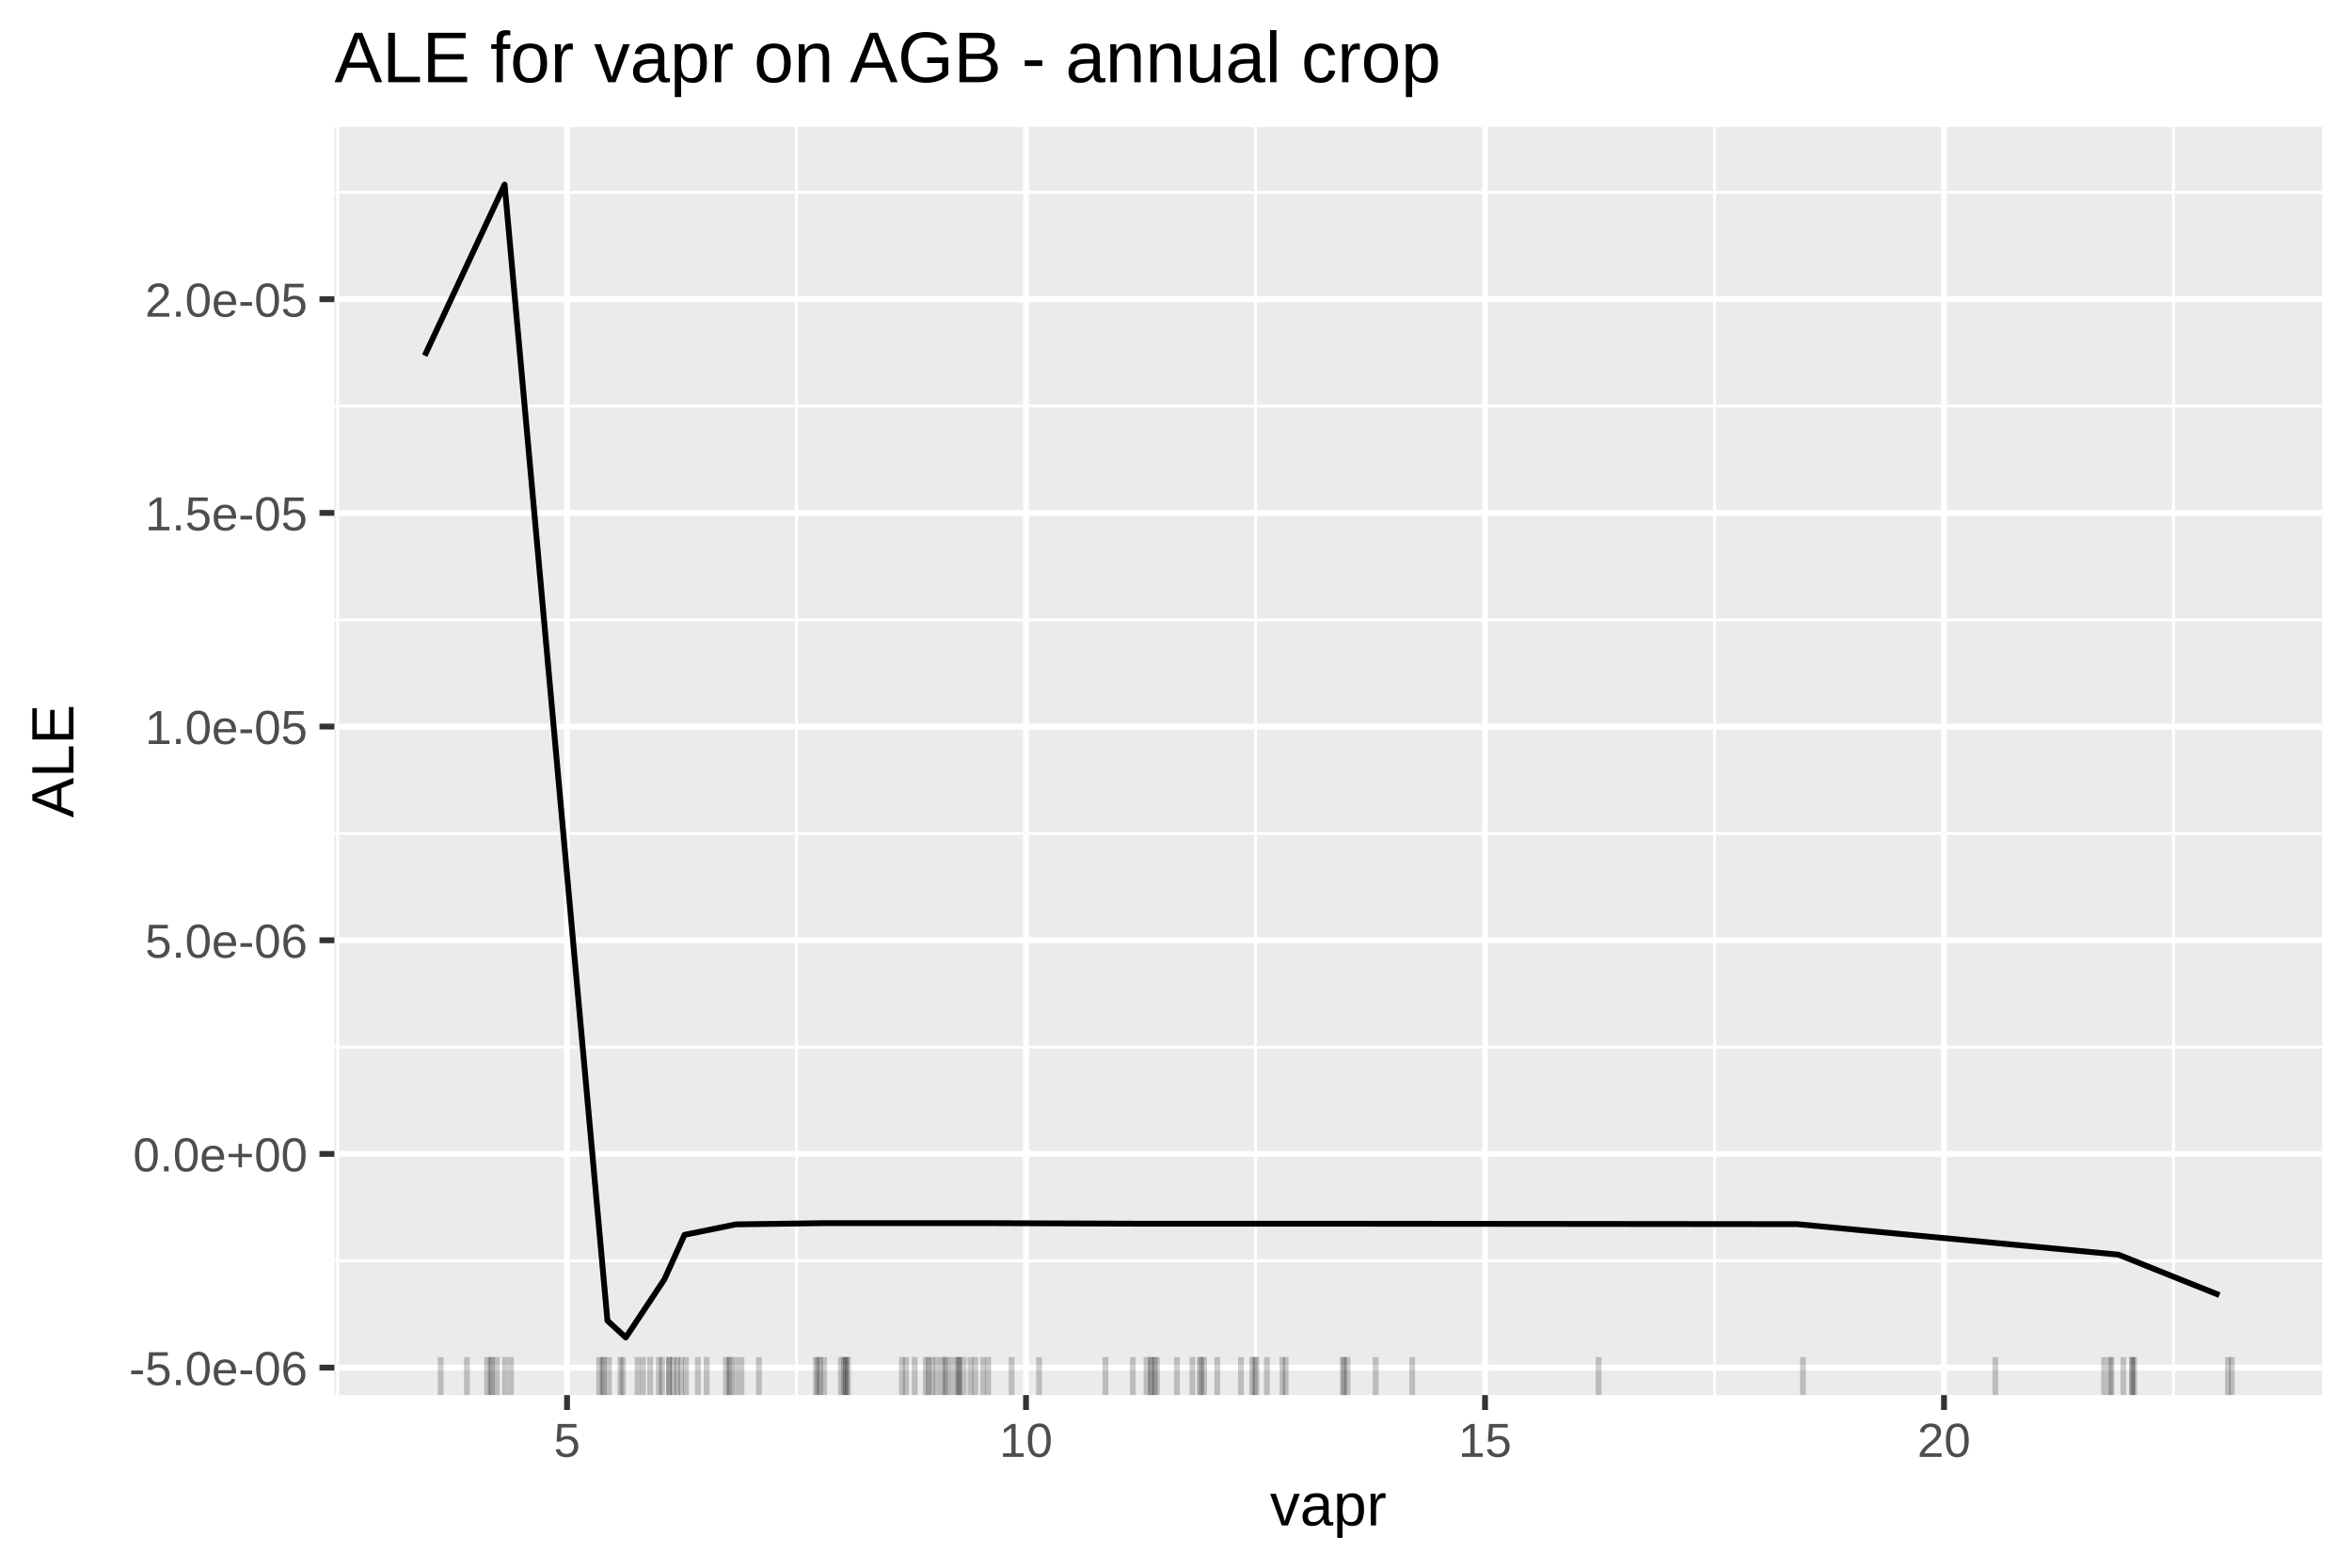
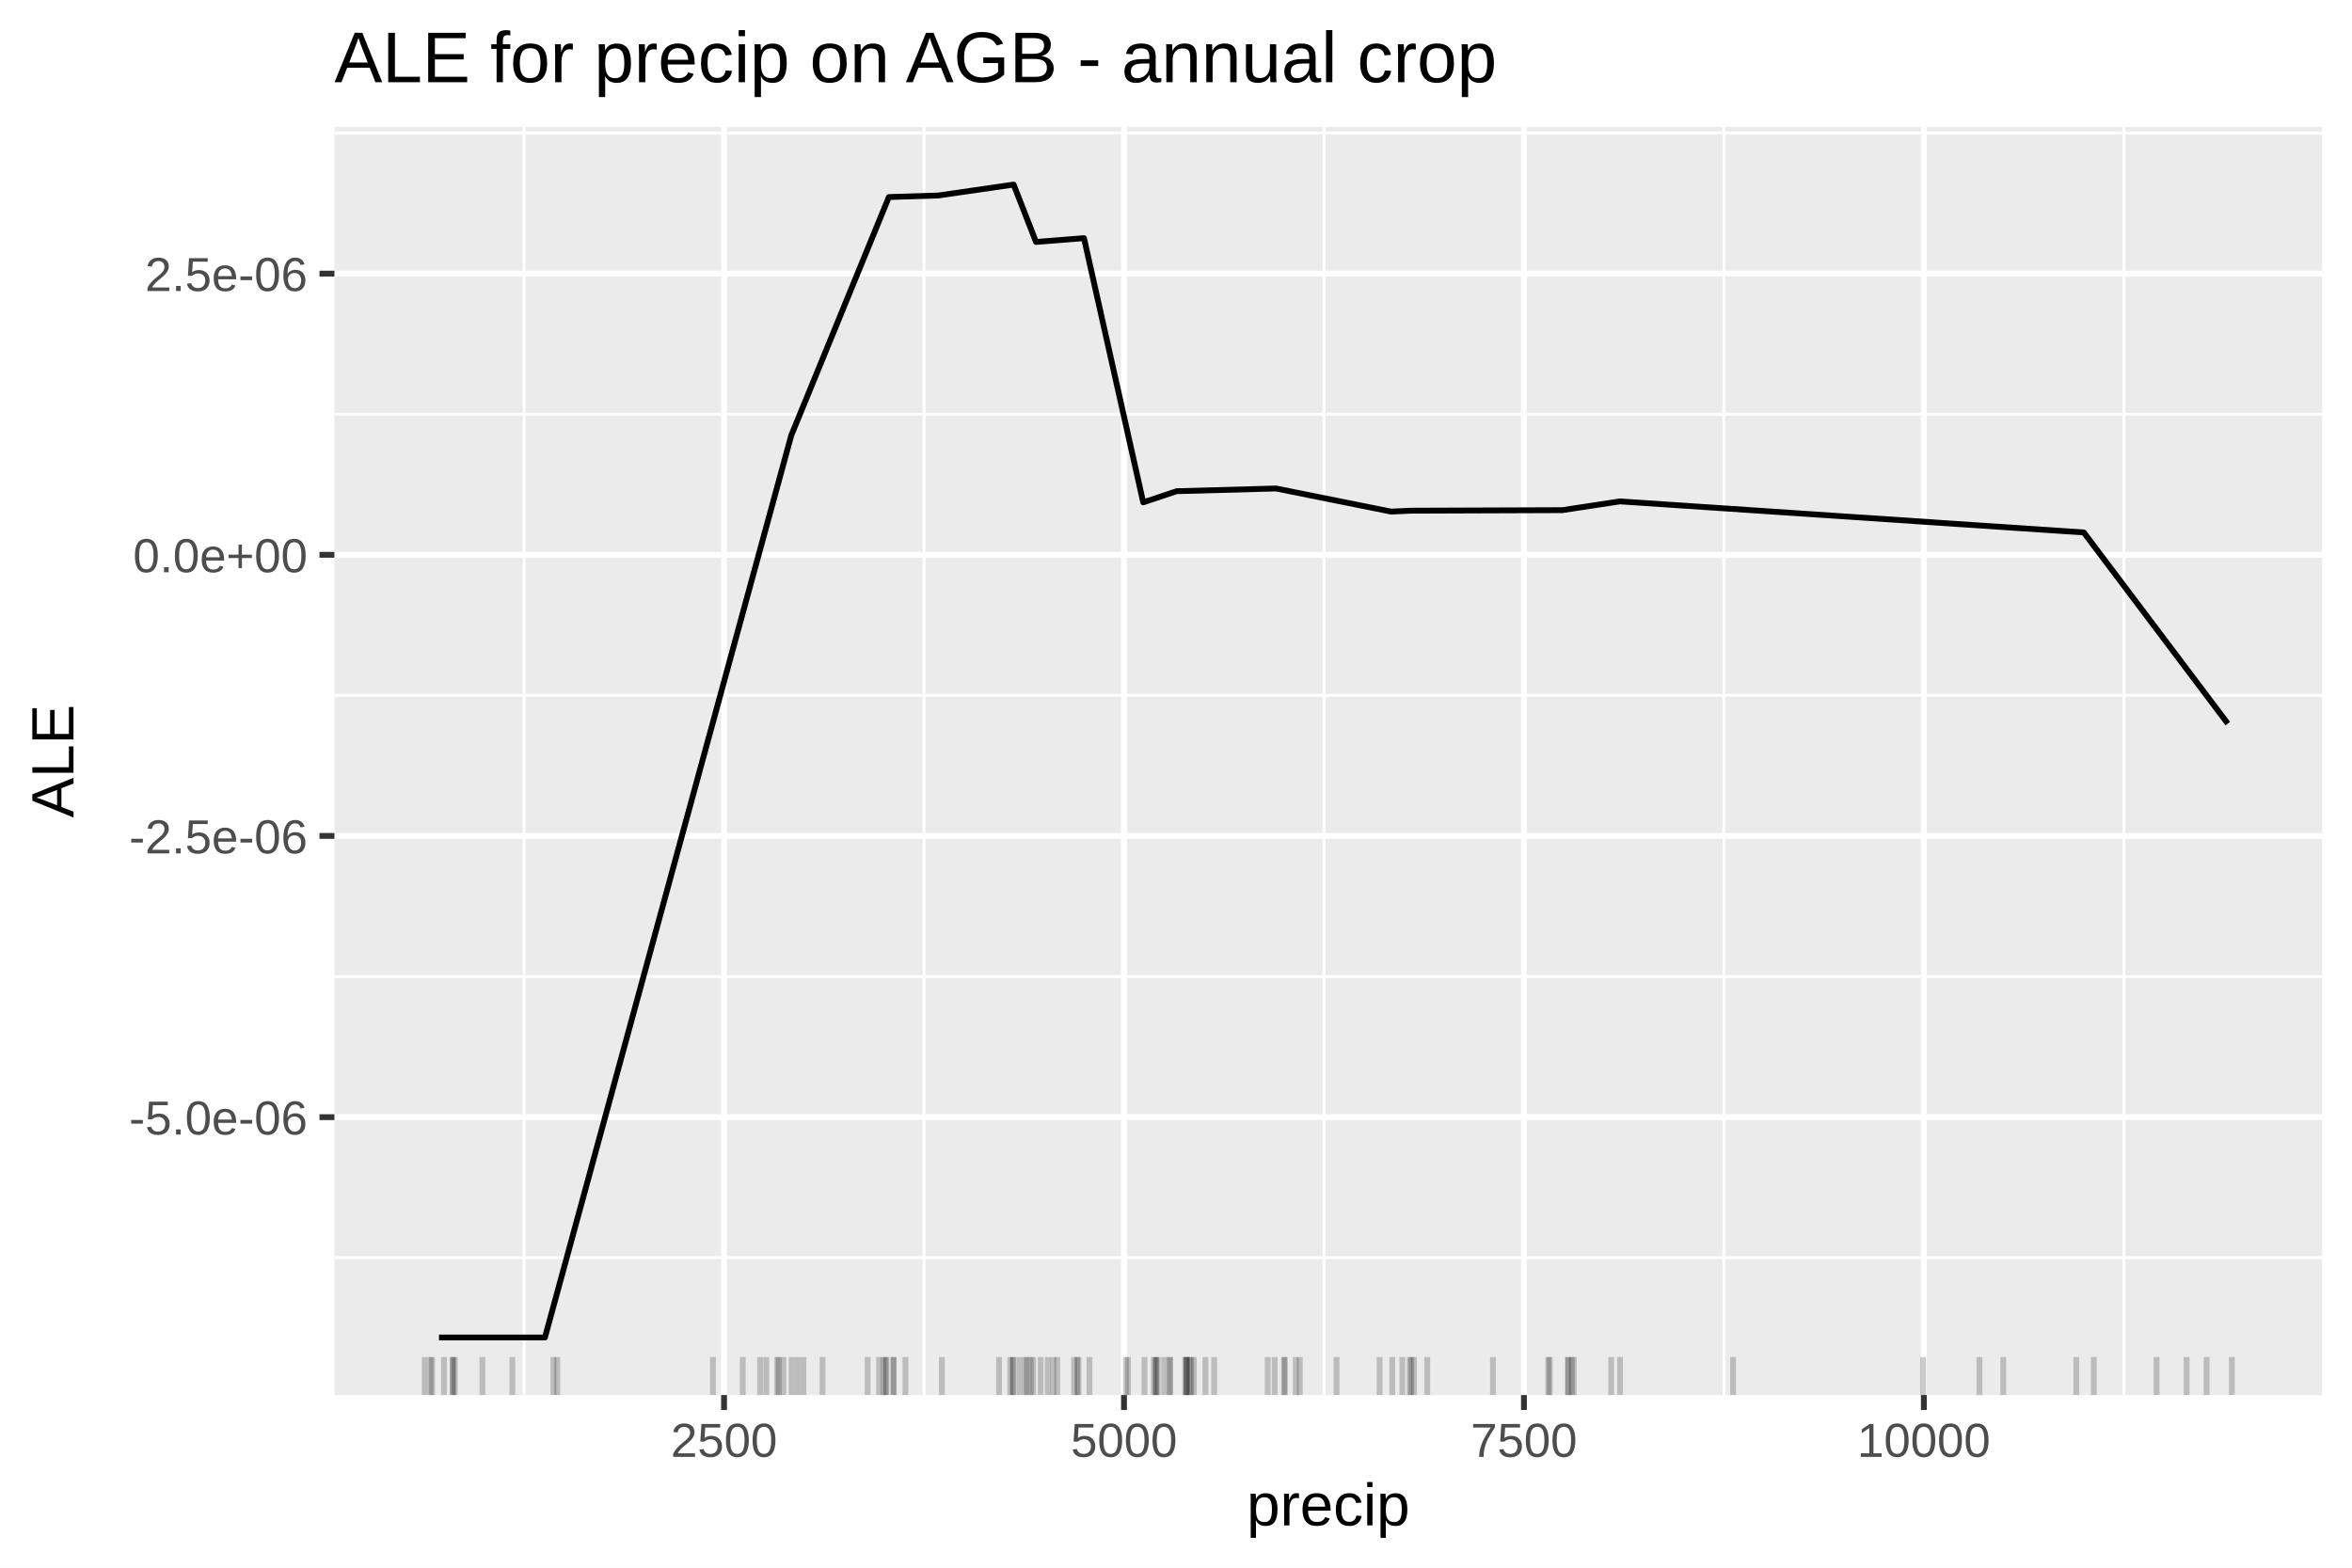
<svg xmlns="http://www.w3.org/2000/svg" class="svglite" width="432.00pt" height="288.00pt" viewBox="0 0 432.00 288.00">
  <defs>
    <style type="text/css">
    .svglite line, .svglite polyline, .svglite polygon, .svglite path, .svglite rect, .svglite circle {
      fill: none;
      stroke: #000000;
      stroke-linecap: round;
      stroke-linejoin: round;
      stroke-miterlimit: 10.00;
    }
    .svglite text {
      white-space: pre;
    }
  </style>
  </defs>
  <rect width="100%" height="100%" style="stroke: none; fill: #FFFFFF;" />
  <defs>
    <clipPath id="cpMC4wMHw0MzIuMDB8MC4wMHwyODguMDA=">
      <rect x="0.00" y="0.00" width="432.00" height="288.00" />
    </clipPath>
  </defs>
  <g clip-path="url(#cpMC4wMHw0MzIuMDB8MC4wMHwyODguMDA=)">
    <rect x="0" y="0.00" width="432.00" height="288.00" style="stroke-width: 1.07; stroke: #FFFFFF; fill: #FFFFFF;" />
  </g>
  <defs>
    <clipPath id="cpNjEuNDJ8NDI2LjUyfDIzLjMyfDI1Ni4yOQ==">
      <rect x="61.42" y="23.32" width="365.10" height="232.97" />
    </clipPath>
  </defs>
  <g clip-path="url(#cpNjEuNDJ8NDI2LjUyfDIzLjMyfDI1Ni4yOQ==)">
    <rect x="61.42" y="23.32" width="365.10" height="232.97" style="stroke-width: 1.07; stroke: none; fill: #EBEBEB;" />
-     <polyline points="61.42,231.62 426.52,231.62 " style="stroke-width: 0.53; stroke: #FFFFFF; stroke-linecap: butt;" />
-     <polyline points="61.42,192.37 426.52,192.37 " style="stroke-width: 0.53; stroke: #FFFFFF; stroke-linecap: butt;" />
-     <polyline points="61.42,153.11 426.52,153.11 " style="stroke-width: 0.53; stroke: #FFFFFF; stroke-linecap: butt;" />
-     <polyline points="61.42,113.86 426.52,113.86 " style="stroke-width: 0.53; stroke: #FFFFFF; stroke-linecap: butt;" />
-     <polyline points="61.42,74.60 426.52,74.60 " style="stroke-width: 0.53; stroke: #FFFFFF; stroke-linecap: butt;" />
-     <polyline points="61.42,35.34 426.52,35.34 " style="stroke-width: 0.53; stroke: #FFFFFF; stroke-linecap: butt;" />
-     <polyline points="62.00,256.29 62.00,23.32 " style="stroke-width: 0.53; stroke: #FFFFFF; stroke-linecap: butt;" />
-     <polyline points="146.30,256.29 146.30,23.32 " style="stroke-width: 0.53; stroke: #FFFFFF; stroke-linecap: butt;" />
-     <polyline points="230.60,256.29 230.60,23.32 " style="stroke-width: 0.53; stroke: #FFFFFF; stroke-linecap: butt;" />
-     <polyline points="314.91,256.29 314.91,23.32 " style="stroke-width: 0.53; stroke: #FFFFFF; stroke-linecap: butt;" />
-     <polyline points="399.21,256.29 399.21,23.32 " style="stroke-width: 0.53; stroke: #FFFFFF; stroke-linecap: butt;" />
-     <polyline points="61.42,251.25 426.52,251.25 " style="stroke-width: 1.07; stroke: #FFFFFF; stroke-linecap: butt;" />
-     <polyline points="61.42,211.99 426.52,211.99 " style="stroke-width: 1.07; stroke: #FFFFFF; stroke-linecap: butt;" />
-     <polyline points="61.42,172.74 426.52,172.74 " style="stroke-width: 1.07; stroke: #FFFFFF; stroke-linecap: butt;" />
-     <polyline points="61.42,133.48 426.52,133.48 " style="stroke-width: 1.07; stroke: #FFFFFF; stroke-linecap: butt;" />
-     <polyline points="61.42,94.23 426.52,94.23 " style="stroke-width: 1.07; stroke: #FFFFFF; stroke-linecap: butt;" />
-     <polyline points="61.42,54.97 426.52,54.97 " style="stroke-width: 1.07; stroke: #FFFFFF; stroke-linecap: butt;" />
-     <polyline points="104.15,256.29 104.15,23.32 " style="stroke-width: 1.07; stroke: #FFFFFF; stroke-linecap: butt;" />
-     <polyline points="188.45,256.29 188.45,23.32 " style="stroke-width: 1.07; stroke: #FFFFFF; stroke-linecap: butt;" />
-     <polyline points="272.76,256.29 272.76,23.32 " style="stroke-width: 1.07; stroke: #FFFFFF; stroke-linecap: butt;" />
-     <polyline points="357.06,256.29 357.06,23.32 " style="stroke-width: 1.07; stroke: #FFFFFF; stroke-linecap: butt;" />
-     <polyline points="78.01,65.34 92.68,33.91 111.57,242.61 114.94,245.71 122.02,235.05 125.73,226.85 135.17,224.93 151.70,224.70 153.04,224.70 167.21,224.70 171.76,224.70 174.63,224.70 180.36,224.70 210.37,224.81 213.74,224.81 220.49,224.81 230.60,224.81 249.15,224.81 330.08,224.89 389.09,230.49 407.64,237.92 " style="stroke-width: 1.07; stroke-linecap: butt;" />
-     <line x1="366.49" y1="256.29" x2="366.49" y2="249.31" style="stroke-width: 1.07; stroke: #000000; stroke-opacity: 0.20; stroke-linecap: butt;" />
-     <line x1="391.65" y1="256.29" x2="391.65" y2="249.31" style="stroke-width: 1.07; stroke: #000000; stroke-opacity: 0.20; stroke-linecap: butt;" />
-     <line x1="386.47" y1="256.29" x2="386.47" y2="249.31" style="stroke-width: 1.07; stroke: #000000; stroke-opacity: 0.20; stroke-linecap: butt;" />
-     <line x1="391.63" y1="256.29" x2="391.63" y2="249.31" style="stroke-width: 1.07; stroke: #000000; stroke-opacity: 0.20; stroke-linecap: butt;" />
-     <line x1="387.82" y1="256.29" x2="387.82" y2="249.31" style="stroke-width: 1.07; stroke: #000000; stroke-opacity: 0.20; stroke-linecap: butt;" />
-     <line x1="392.00" y1="256.29" x2="392.00" y2="249.31" style="stroke-width: 1.07; stroke: #000000; stroke-opacity: 0.20; stroke-linecap: butt;" />
-     <line x1="387.54" y1="256.29" x2="387.54" y2="249.31" style="stroke-width: 1.07; stroke: #000000; stroke-opacity: 0.20; stroke-linecap: butt;" />
-     <line x1="390.01" y1="256.29" x2="390.01" y2="249.31" style="stroke-width: 1.07; stroke: #000000; stroke-opacity: 0.20; stroke-linecap: butt;" />
+     <polyline points="61.42,231.05 426.52,231.05 " style="stroke-width: 0.53; stroke: #FFFFFF; stroke-linecap: butt;" />
+     <polyline points="61.42,179.40 426.52,179.40 " style="stroke-width: 0.53; stroke: #FFFFFF; stroke-linecap: butt;" />
+     <polyline points="61.42,127.75 426.52,127.75 " style="stroke-width: 0.53; stroke: #FFFFFF; stroke-linecap: butt;" />
+     <polyline points="61.42,76.09 426.52,76.09 " style="stroke-width: 0.53; stroke: #FFFFFF; stroke-linecap: butt;" />
+     <polyline points="61.42,24.44 426.52,24.44 " style="stroke-width: 0.53; stroke: #FFFFFF; stroke-linecap: butt;" />
+     <polyline points="96.27,256.29 96.27,23.32 " style="stroke-width: 0.53; stroke: #FFFFFF; stroke-linecap: butt;" />
+     <polyline points="169.72,256.29 169.72,23.32 " style="stroke-width: 0.53; stroke: #FFFFFF; stroke-linecap: butt;" />
+     <polyline points="243.18,256.29 243.18,23.32 " style="stroke-width: 0.53; stroke: #FFFFFF; stroke-linecap: butt;" />
+     <polyline points="316.63,256.29 316.63,23.32 " style="stroke-width: 0.53; stroke: #FFFFFF; stroke-linecap: butt;" />
+     <polyline points="390.09,256.29 390.09,23.32 " style="stroke-width: 0.53; stroke: #FFFFFF; stroke-linecap: butt;" />
+     <polyline points="61.42,205.23 426.52,205.23 " style="stroke-width: 1.07; stroke: #FFFFFF; stroke-linecap: butt;" />
+     <polyline points="61.42,153.57 426.52,153.57 " style="stroke-width: 1.07; stroke: #FFFFFF; stroke-linecap: butt;" />
+     <polyline points="61.42,101.92 426.52,101.92 " style="stroke-width: 1.07; stroke: #FFFFFF; stroke-linecap: butt;" />
+     <polyline points="61.42,50.27 426.52,50.27 " style="stroke-width: 1.07; stroke: #FFFFFF; stroke-linecap: butt;" />
+     <polyline points="132.99,256.29 132.99,23.32 " style="stroke-width: 1.07; stroke: #FFFFFF; stroke-linecap: butt;" />
+     <polyline points="206.45,256.29 206.45,23.32 " style="stroke-width: 1.07; stroke: #FFFFFF; stroke-linecap: butt;" />
+     <polyline points="279.91,256.29 279.91,23.32 " style="stroke-width: 1.07; stroke: #FFFFFF; stroke-linecap: butt;" />
+     <polyline points="353.36,256.29 353.36,23.32 " style="stroke-width: 1.07; stroke: #FFFFFF; stroke-linecap: butt;" />
+     <polyline points="80.63,245.71 100.09,245.71 145.33,80.00 163.26,36.20 172.37,35.91 186.18,33.91 190.29,44.45 199.10,43.75 209.98,92.29 216.15,90.23 216.44,90.23 234.36,89.74 255.52,93.99 259.04,93.82 286.96,93.72 297.54,92.11 382.74,97.82 409.19,132.94 " style="stroke-width: 1.07; stroke-linecap: butt;" />
+     <line x1="88.61" y1="256.29" x2="88.61" y2="249.31" style="stroke-width: 1.07; stroke: #000000; stroke-opacity: 0.20; stroke-linecap: butt;" />
+     <line x1="83.18" y1="256.29" x2="83.18" y2="249.31" style="stroke-width: 1.07; stroke: #000000; stroke-opacity: 0.20; stroke-linecap: butt;" />
+     <line x1="78.01" y1="256.29" x2="78.01" y2="249.31" style="stroke-width: 1.07; stroke: #000000; stroke-opacity: 0.20; stroke-linecap: butt;" />
+     <line x1="83.16" y1="256.29" x2="83.16" y2="249.31" style="stroke-width: 1.07; stroke: #000000; stroke-opacity: 0.20; stroke-linecap: butt;" />
+     <line x1="79.37" y1="256.29" x2="79.37" y2="249.31" style="stroke-width: 1.07; stroke: #000000; stroke-opacity: 0.20; stroke-linecap: butt;" />
+     <line x1="83.53" y1="256.29" x2="83.53" y2="249.31" style="stroke-width: 1.07; stroke: #000000; stroke-opacity: 0.20; stroke-linecap: butt;" />
+     <line x1="79.08" y1="256.29" x2="79.08" y2="249.31" style="stroke-width: 1.07; stroke: #000000; stroke-opacity: 0.20; stroke-linecap: butt;" />
+     <line x1="81.55" y1="256.29" x2="81.55" y2="249.31" style="stroke-width: 1.07; stroke: #000000; stroke-opacity: 0.20; stroke-linecap: butt;" />
+     <line x1="102.36" y1="256.29" x2="102.36" y2="249.31" style="stroke-width: 1.07; stroke: #000000; stroke-opacity: 0.20; stroke-linecap: butt;" />
+     <line x1="101.65" y1="256.29" x2="101.65" y2="249.31" style="stroke-width: 1.07; stroke: #000000; stroke-opacity: 0.20; stroke-linecap: butt;" />
+     <line x1="94.10" y1="256.29" x2="94.10" y2="249.31" style="stroke-width: 1.07; stroke: #000000; stroke-opacity: 0.20; stroke-linecap: butt;" />
+     <line x1="151.08" y1="256.29" x2="151.08" y2="249.31" style="stroke-width: 1.07; stroke: #000000; stroke-opacity: 0.20; stroke-linecap: butt;" />
+     <line x1="145.41" y1="256.29" x2="145.41" y2="249.31" style="stroke-width: 1.07; stroke: #000000; stroke-opacity: 0.20; stroke-linecap: butt;" />
+     <line x1="143.89" y1="256.29" x2="143.89" y2="249.31" style="stroke-width: 1.07; stroke: #000000; stroke-opacity: 0.20; stroke-linecap: butt;" />
+     <line x1="143.03" y1="256.29" x2="143.03" y2="249.31" style="stroke-width: 1.07; stroke: #000000; stroke-opacity: 0.20; stroke-linecap: butt;" />
+     <line x1="142.77" y1="256.29" x2="142.77" y2="249.31" style="stroke-width: 1.07; stroke: #000000; stroke-opacity: 0.20; stroke-linecap: butt;" />
+     <line x1="146.49" y1="256.29" x2="146.49" y2="249.31" style="stroke-width: 1.07; stroke: #000000; stroke-opacity: 0.20; stroke-linecap: butt;" />
+     <line x1="159.36" y1="256.29" x2="159.36" y2="249.31" style="stroke-width: 1.07; stroke: #000000; stroke-opacity: 0.20; stroke-linecap: butt;" />
+     <line x1="161.46" y1="256.29" x2="161.46" y2="249.31" style="stroke-width: 1.07; stroke: #000000; stroke-opacity: 0.20; stroke-linecap: butt;" />
+     <line x1="162.82" y1="256.29" x2="162.82" y2="249.31" style="stroke-width: 1.07; stroke: #000000; stroke-opacity: 0.20; stroke-linecap: butt;" />
+     <line x1="164.10" y1="256.29" x2="164.10" y2="249.31" style="stroke-width: 1.07; stroke: #000000; stroke-opacity: 0.20; stroke-linecap: butt;" />
+     <line x1="162.27" y1="256.29" x2="162.27" y2="249.31" style="stroke-width: 1.07; stroke: #000000; stroke-opacity: 0.20; stroke-linecap: butt;" />
+     <line x1="139.62" y1="256.29" x2="139.62" y2="249.31" style="stroke-width: 1.07; stroke: #000000; stroke-opacity: 0.20; stroke-linecap: butt;" />
+     <line x1="164.13" y1="256.29" x2="164.13" y2="249.31" style="stroke-width: 1.07; stroke: #000000; stroke-opacity: 0.20; stroke-linecap: butt;" />
+     <line x1="166.30" y1="256.29" x2="166.30" y2="249.31" style="stroke-width: 1.07; stroke: #000000; stroke-opacity: 0.20; stroke-linecap: butt;" />
+     <line x1="140.74" y1="256.29" x2="140.74" y2="249.31" style="stroke-width: 1.07; stroke: #000000; stroke-opacity: 0.20; stroke-linecap: butt;" />
+     <line x1="130.95" y1="256.29" x2="130.95" y2="249.31" style="stroke-width: 1.07; stroke: #000000; stroke-opacity: 0.20; stroke-linecap: butt;" />
+     <line x1="147.57" y1="256.29" x2="147.57" y2="249.31" style="stroke-width: 1.07; stroke: #000000; stroke-opacity: 0.20; stroke-linecap: butt;" />
+     <line x1="186.09" y1="256.29" x2="186.09" y2="249.31" style="stroke-width: 1.07; stroke: #000000; stroke-opacity: 0.20; stroke-linecap: butt;" />
+     <line x1="191.14" y1="256.29" x2="191.14" y2="249.31" style="stroke-width: 1.07; stroke: #000000; stroke-opacity: 0.20; stroke-linecap: butt;" />
+     <line x1="136.42" y1="256.29" x2="136.42" y2="249.31" style="stroke-width: 1.07; stroke: #000000; stroke-opacity: 0.20; stroke-linecap: butt;" />
+     <line x1="188.25" y1="256.29" x2="188.25" y2="249.31" style="stroke-width: 1.07; stroke: #000000; stroke-opacity: 0.20; stroke-linecap: butt;" />
+     <line x1="186.03" y1="256.29" x2="186.03" y2="249.31" style="stroke-width: 1.07; stroke: #000000; stroke-opacity: 0.20; stroke-linecap: butt;" />
+     <line x1="162.66" y1="256.29" x2="162.66" y2="249.31" style="stroke-width: 1.07; stroke: #000000; stroke-opacity: 0.20; stroke-linecap: butt;" />
+     <line x1="187.21" y1="256.29" x2="187.21" y2="249.31" style="stroke-width: 1.07; stroke: #000000; stroke-opacity: 0.20; stroke-linecap: butt;" />
+     <line x1="189.31" y1="256.29" x2="189.31" y2="249.31" style="stroke-width: 1.07; stroke: #000000; stroke-opacity: 0.20; stroke-linecap: butt;" />
+     <line x1="189.75" y1="256.29" x2="189.75" y2="249.31" style="stroke-width: 1.07; stroke: #000000; stroke-opacity: 0.20; stroke-linecap: butt;" />
+     <line x1="183.51" y1="256.29" x2="183.51" y2="249.31" style="stroke-width: 1.07; stroke: #000000; stroke-opacity: 0.20; stroke-linecap: butt;" />
+     <line x1="185.56" y1="256.29" x2="185.56" y2="249.31" style="stroke-width: 1.07; stroke: #000000; stroke-opacity: 0.20; stroke-linecap: butt;" />
+     <line x1="192.44" y1="256.29" x2="192.44" y2="249.31" style="stroke-width: 1.07; stroke: #000000; stroke-opacity: 0.20; stroke-linecap: butt;" />
+     <line x1="193.45" y1="256.29" x2="193.45" y2="249.31" style="stroke-width: 1.07; stroke: #000000; stroke-opacity: 0.20; stroke-linecap: butt;" />
+     <line x1="173.00" y1="256.29" x2="173.00" y2="249.31" style="stroke-width: 1.07; stroke: #000000; stroke-opacity: 0.20; stroke-linecap: butt;" />
+     <line x1="234.13" y1="256.29" x2="234.13" y2="249.31" style="stroke-width: 1.07; stroke: #000000; stroke-opacity: 0.20; stroke-linecap: butt;" />
+     <line x1="253.40" y1="256.29" x2="253.40" y2="249.31" style="stroke-width: 1.07; stroke: #000000; stroke-opacity: 0.20; stroke-linecap: butt;" />
+     <line x1="255.73" y1="256.29" x2="255.73" y2="249.31" style="stroke-width: 1.07; stroke: #000000; stroke-opacity: 0.20; stroke-linecap: butt;" />
+     <line x1="221.41" y1="256.29" x2="221.41" y2="249.31" style="stroke-width: 1.07; stroke: #000000; stroke-opacity: 0.20; stroke-linecap: butt;" />
+     <line x1="198.10" y1="256.29" x2="198.10" y2="249.31" style="stroke-width: 1.07; stroke: #000000; stroke-opacity: 0.20; stroke-linecap: butt;" />
+     <line x1="197.86" y1="256.29" x2="197.86" y2="249.31" style="stroke-width: 1.07; stroke: #000000; stroke-opacity: 0.20; stroke-linecap: butt;" />
+     <line x1="200.11" y1="256.29" x2="200.11" y2="249.31" style="stroke-width: 1.07; stroke: #000000; stroke-opacity: 0.20; stroke-linecap: butt;" />
+     <line x1="194.18" y1="256.29" x2="194.18" y2="249.31" style="stroke-width: 1.07; stroke: #000000; stroke-opacity: 0.20; stroke-linecap: butt;" />
+     <line x1="197.28" y1="256.29" x2="197.28" y2="249.31" style="stroke-width: 1.07; stroke: #000000; stroke-opacity: 0.20; stroke-linecap: butt;" />
+     <line x1="188.62" y1="256.29" x2="188.62" y2="249.31" style="stroke-width: 1.07; stroke: #000000; stroke-opacity: 0.20; stroke-linecap: butt;" />
+     <line x1="218.79" y1="256.29" x2="218.79" y2="249.31" style="stroke-width: 1.07; stroke: #000000; stroke-opacity: 0.20; stroke-linecap: butt;" />
+     <line x1="217.69" y1="256.29" x2="217.69" y2="249.31" style="stroke-width: 1.07; stroke: #000000; stroke-opacity: 0.20; stroke-linecap: butt;" />
+     <line x1="235.84" y1="256.29" x2="235.84" y2="249.31" style="stroke-width: 1.07; stroke: #000000; stroke-opacity: 0.20; stroke-linecap: butt;" />
+     <line x1="210.21" y1="256.29" x2="210.21" y2="249.31" style="stroke-width: 1.07; stroke: #000000; stroke-opacity: 0.20; stroke-linecap: butt;" />
+     <line x1="217.88" y1="256.29" x2="217.88" y2="249.31" style="stroke-width: 1.07; stroke: #000000; stroke-opacity: 0.20; stroke-linecap: butt;" />
+     <line x1="213.83" y1="256.29" x2="213.83" y2="249.31" style="stroke-width: 1.07; stroke: #000000; stroke-opacity: 0.20; stroke-linecap: butt;" />
+     <line x1="218.01" y1="256.29" x2="218.01" y2="249.31" style="stroke-width: 1.07; stroke: #000000; stroke-opacity: 0.20; stroke-linecap: butt;" />
+     <line x1="214.82" y1="256.29" x2="214.82" y2="249.31" style="stroke-width: 1.07; stroke: #000000; stroke-opacity: 0.20; stroke-linecap: butt;" />
+     <line x1="207.17" y1="256.29" x2="207.17" y2="249.31" style="stroke-width: 1.07; stroke: #000000; stroke-opacity: 0.20; stroke-linecap: butt;" />
+     <line x1="297.55" y1="256.29" x2="297.55" y2="249.31" style="stroke-width: 1.07; stroke: #000000; stroke-opacity: 0.20; stroke-linecap: butt;" />
+     <line x1="238.75" y1="256.29" x2="238.75" y2="249.31" style="stroke-width: 1.07; stroke: #000000; stroke-opacity: 0.20; stroke-linecap: butt;" />
+     <line x1="212.33" y1="256.29" x2="212.33" y2="249.31" style="stroke-width: 1.07; stroke: #000000; stroke-opacity: 0.20; stroke-linecap: butt;" />
+     <line x1="212.28" y1="256.29" x2="212.28" y2="249.31" style="stroke-width: 1.07; stroke: #000000; stroke-opacity: 0.20; stroke-linecap: butt;" />
+     <line x1="211.92" y1="256.29" x2="211.92" y2="249.31" style="stroke-width: 1.07; stroke: #000000; stroke-opacity: 0.20; stroke-linecap: butt;" />
+     <line x1="206.80" y1="256.29" x2="206.80" y2="249.31" style="stroke-width: 1.07; stroke: #000000; stroke-opacity: 0.20; stroke-linecap: butt;" />
+     <line x1="212.66" y1="256.29" x2="212.66" y2="249.31" style="stroke-width: 1.07; stroke: #000000; stroke-opacity: 0.20; stroke-linecap: butt;" />
+     <line x1="295.94" y1="256.29" x2="295.94" y2="249.31" style="stroke-width: 1.07; stroke: #000000; stroke-opacity: 0.20; stroke-linecap: butt;" />
+     <line x1="238.01" y1="256.29" x2="238.01" y2="249.31" style="stroke-width: 1.07; stroke: #000000; stroke-opacity: 0.20; stroke-linecap: butt;" />
+     <line x1="318.32" y1="256.29" x2="318.32" y2="249.31" style="stroke-width: 1.07; stroke: #000000; stroke-opacity: 0.20; stroke-linecap: butt;" />
+     <line x1="214.95" y1="256.29" x2="214.95" y2="249.31" style="stroke-width: 1.07; stroke: #000000; stroke-opacity: 0.20; stroke-linecap: butt;" />
+     <line x1="217.97" y1="256.29" x2="217.97" y2="249.31" style="stroke-width: 1.07; stroke: #000000; stroke-opacity: 0.20; stroke-linecap: butt;" />
+     <line x1="232.85" y1="256.29" x2="232.85" y2="249.31" style="stroke-width: 1.07; stroke: #000000; stroke-opacity: 0.20; stroke-linecap: butt;" />
+     <line x1="219.27" y1="256.29" x2="219.27" y2="249.31" style="stroke-width: 1.07; stroke: #000000; stroke-opacity: 0.20; stroke-linecap: butt;" />
+     <line x1="236.00" y1="256.29" x2="236.00" y2="249.31" style="stroke-width: 1.07; stroke: #000000; stroke-opacity: 0.20; stroke-linecap: butt;" />
+     <line x1="284.65" y1="256.29" x2="284.65" y2="249.31" style="stroke-width: 1.07; stroke: #000000; stroke-opacity: 0.20; stroke-linecap: butt;" />
+     <line x1="288.70" y1="256.29" x2="288.70" y2="249.31" style="stroke-width: 1.07; stroke: #000000; stroke-opacity: 0.20; stroke-linecap: butt;" />
+     <line x1="289.06" y1="256.29" x2="289.06" y2="249.31" style="stroke-width: 1.07; stroke: #000000; stroke-opacity: 0.20; stroke-linecap: butt;" />
+     <line x1="288.06" y1="256.29" x2="288.06" y2="249.31" style="stroke-width: 1.07; stroke: #000000; stroke-opacity: 0.20; stroke-linecap: butt;" />
+     <line x1="367.95" y1="256.29" x2="367.95" y2="249.31" style="stroke-width: 1.07; stroke: #000000; stroke-opacity: 0.20; stroke-linecap: butt;" />
+     <line x1="223.01" y1="256.29" x2="223.01" y2="249.31" style="stroke-width: 1.07; stroke: #000000; stroke-opacity: 0.20; stroke-linecap: butt;" />
+     <line x1="287.99" y1="256.29" x2="287.99" y2="249.31" style="stroke-width: 1.07; stroke: #000000; stroke-opacity: 0.20; stroke-linecap: butt;" />
+     <line x1="363.57" y1="256.29" x2="363.57" y2="249.31" style="stroke-width: 1.07; stroke: #000000; stroke-opacity: 0.20; stroke-linecap: butt;" />
+     <line x1="257.58" y1="256.29" x2="257.58" y2="249.31" style="stroke-width: 1.07; stroke: #000000; stroke-opacity: 0.20; stroke-linecap: butt;" />
+     <line x1="262.14" y1="256.29" x2="262.14" y2="249.31" style="stroke-width: 1.07; stroke: #000000; stroke-opacity: 0.20; stroke-linecap: butt;" />
+     <line x1="259.71" y1="256.29" x2="259.71" y2="249.31" style="stroke-width: 1.07; stroke: #000000; stroke-opacity: 0.20; stroke-linecap: butt;" />
+     <line x1="258.90" y1="256.29" x2="258.90" y2="249.31" style="stroke-width: 1.07; stroke: #000000; stroke-opacity: 0.20; stroke-linecap: butt;" />
+     <line x1="381.36" y1="256.29" x2="381.36" y2="249.31" style="stroke-width: 1.07; stroke: #000000; stroke-opacity: 0.20; stroke-linecap: butt;" />
+     <line x1="259.22" y1="256.29" x2="259.22" y2="249.31" style="stroke-width: 1.07; stroke: #000000; stroke-opacity: 0.20; stroke-linecap: butt;" />
+     <line x1="396.11" y1="256.29" x2="396.11" y2="249.31" style="stroke-width: 1.07; stroke: #000000; stroke-opacity: 0.20; stroke-linecap: butt;" />
+     <line x1="405.29" y1="256.29" x2="405.29" y2="249.31" style="stroke-width: 1.07; stroke: #000000; stroke-opacity: 0.20; stroke-linecap: butt;" />
    <line x1="409.93" y1="256.29" x2="409.93" y2="249.31" style="stroke-width: 1.07; stroke: #000000; stroke-opacity: 0.20; stroke-linecap: butt;" />
-     <line x1="409.21" y1="256.29" x2="409.21" y2="249.31" style="stroke-width: 1.07; stroke: #000000; stroke-opacity: 0.20; stroke-linecap: butt;" />
-     <line x1="331.15" y1="256.29" x2="331.15" y2="249.31" style="stroke-width: 1.07; stroke: #000000; stroke-opacity: 0.20; stroke-linecap: butt;" />
-     <line x1="230.76" y1="256.29" x2="230.76" y2="249.31" style="stroke-width: 1.07; stroke: #000000; stroke-opacity: 0.20; stroke-linecap: butt;" />
-     <line x1="92.76" y1="256.29" x2="92.76" y2="249.31" style="stroke-width: 1.07; stroke: #000000; stroke-opacity: 0.20; stroke-linecap: butt;" />
-     <line x1="91.24" y1="256.29" x2="91.24" y2="249.31" style="stroke-width: 1.07; stroke: #000000; stroke-opacity: 0.20; stroke-linecap: butt;" />
-     <line x1="90.37" y1="256.29" x2="90.37" y2="249.31" style="stroke-width: 1.07; stroke: #000000; stroke-opacity: 0.20; stroke-linecap: butt;" />
-     <line x1="90.12" y1="256.29" x2="90.12" y2="249.31" style="stroke-width: 1.07; stroke: #000000; stroke-opacity: 0.20; stroke-linecap: butt;" />
-     <line x1="93.85" y1="256.29" x2="93.85" y2="249.31" style="stroke-width: 1.07; stroke: #000000; stroke-opacity: 0.20; stroke-linecap: butt;" />
-     <line x1="203.04" y1="256.29" x2="203.04" y2="249.31" style="stroke-width: 1.07; stroke: #000000; stroke-opacity: 0.20; stroke-linecap: butt;" />
-     <line x1="125.99" y1="256.29" x2="125.99" y2="249.31" style="stroke-width: 1.07; stroke: #000000; stroke-opacity: 0.20; stroke-linecap: butt;" />
-     <line x1="121.59" y1="256.29" x2="121.59" y2="249.31" style="stroke-width: 1.07; stroke: #000000; stroke-opacity: 0.20; stroke-linecap: butt;" />
-     <line x1="122.87" y1="256.29" x2="122.87" y2="249.31" style="stroke-width: 1.07; stroke: #000000; stroke-opacity: 0.20; stroke-linecap: butt;" />
-     <line x1="121.03" y1="256.29" x2="121.03" y2="249.31" style="stroke-width: 1.07; stroke: #000000; stroke-opacity: 0.20; stroke-linecap: butt;" />
-     <line x1="252.68" y1="256.29" x2="252.68" y2="249.31" style="stroke-width: 1.07; stroke: #000000; stroke-opacity: 0.20; stroke-linecap: butt;" />
-     <line x1="122.90" y1="256.29" x2="122.90" y2="249.31" style="stroke-width: 1.07; stroke: #000000; stroke-opacity: 0.20; stroke-linecap: butt;" />
-     <line x1="125.08" y1="256.29" x2="125.08" y2="249.31" style="stroke-width: 1.07; stroke: #000000; stroke-opacity: 0.20; stroke-linecap: butt;" />
-     <line x1="247.49" y1="256.29" x2="247.49" y2="249.31" style="stroke-width: 1.07; stroke: #000000; stroke-opacity: 0.20; stroke-linecap: butt;" />
-     <line x1="246.89" y1="256.29" x2="246.89" y2="249.31" style="stroke-width: 1.07; stroke: #000000; stroke-opacity: 0.20; stroke-linecap: butt;" />
-     <line x1="235.55" y1="256.29" x2="235.55" y2="249.31" style="stroke-width: 1.07; stroke: #000000; stroke-opacity: 0.20; stroke-linecap: butt;" />
-     <line x1="185.80" y1="256.29" x2="185.80" y2="249.31" style="stroke-width: 1.07; stroke: #000000; stroke-opacity: 0.20; stroke-linecap: butt;" />
-     <line x1="190.86" y1="256.29" x2="190.86" y2="249.31" style="stroke-width: 1.07; stroke: #000000; stroke-opacity: 0.20; stroke-linecap: butt;" />
-     <line x1="259.38" y1="256.29" x2="259.38" y2="249.31" style="stroke-width: 1.07; stroke: #000000; stroke-opacity: 0.20; stroke-linecap: butt;" />
-     <line x1="232.69" y1="256.29" x2="232.69" y2="249.31" style="stroke-width: 1.07; stroke: #000000; stroke-opacity: 0.20; stroke-linecap: butt;" />
-     <line x1="230.46" y1="256.29" x2="230.46" y2="249.31" style="stroke-width: 1.07; stroke: #000000; stroke-opacity: 0.20; stroke-linecap: butt;" />
-     <line x1="173.91" y1="256.29" x2="173.91" y2="249.31" style="stroke-width: 1.07; stroke: #000000; stroke-opacity: 0.20; stroke-linecap: butt;" />
-     <line x1="111.85" y1="256.29" x2="111.85" y2="249.31" style="stroke-width: 1.07; stroke: #000000; stroke-opacity: 0.20; stroke-linecap: butt;" />
-     <line x1="113.96" y1="256.29" x2="113.96" y2="249.31" style="stroke-width: 1.07; stroke: #000000; stroke-opacity: 0.20; stroke-linecap: butt;" />
-     <line x1="114.40" y1="256.29" x2="114.40" y2="249.31" style="stroke-width: 1.07; stroke: #000000; stroke-opacity: 0.20; stroke-linecap: butt;" />
-     <line x1="227.93" y1="256.29" x2="227.93" y2="249.31" style="stroke-width: 1.07; stroke: #000000; stroke-opacity: 0.20; stroke-linecap: butt;" />
-     <line x1="229.99" y1="256.29" x2="229.99" y2="249.31" style="stroke-width: 1.07; stroke: #000000; stroke-opacity: 0.20; stroke-linecap: butt;" />
-     <line x1="117.10" y1="256.29" x2="117.10" y2="249.31" style="stroke-width: 1.07; stroke: #000000; stroke-opacity: 0.20; stroke-linecap: butt;" />
-     <line x1="118.11" y1="256.29" x2="118.11" y2="249.31" style="stroke-width: 1.07; stroke: #000000; stroke-opacity: 0.20; stroke-linecap: butt;" />
-     <line x1="293.62" y1="256.29" x2="293.62" y2="249.31" style="stroke-width: 1.07; stroke: #000000; stroke-opacity: 0.20; stroke-linecap: butt;" />
-     <line x1="246.64" y1="256.29" x2="246.64" y2="249.31" style="stroke-width: 1.07; stroke: #000000; stroke-opacity: 0.20; stroke-linecap: butt;" />
-     <line x1="178.24" y1="256.29" x2="178.24" y2="249.31" style="stroke-width: 1.07; stroke: #000000; stroke-opacity: 0.20; stroke-linecap: butt;" />
-     <line x1="180.57" y1="256.29" x2="180.57" y2="249.31" style="stroke-width: 1.07; stroke: #000000; stroke-opacity: 0.20; stroke-linecap: butt;" />
-     <line x1="80.94" y1="256.29" x2="80.94" y2="249.31" style="stroke-width: 1.07; stroke: #000000; stroke-opacity: 0.20; stroke-linecap: butt;" />
-     <line x1="134.17" y1="256.29" x2="134.17" y2="249.31" style="stroke-width: 1.07; stroke: #000000; stroke-opacity: 0.20; stroke-linecap: butt;" />
-     <line x1="133.92" y1="256.29" x2="133.92" y2="249.31" style="stroke-width: 1.07; stroke: #000000; stroke-opacity: 0.20; stroke-linecap: butt;" />
-     <line x1="136.18" y1="256.29" x2="136.18" y2="249.31" style="stroke-width: 1.07; stroke: #000000; stroke-opacity: 0.20; stroke-linecap: butt;" />
-     <line x1="216.17" y1="256.29" x2="216.17" y2="249.31" style="stroke-width: 1.07; stroke: #000000; stroke-opacity: 0.20; stroke-linecap: butt;" />
-     <line x1="133.34" y1="256.29" x2="133.34" y2="249.31" style="stroke-width: 1.07; stroke: #000000; stroke-opacity: 0.20; stroke-linecap: butt;" />
-     <line x1="210.59" y1="256.29" x2="210.59" y2="249.31" style="stroke-width: 1.07; stroke: #000000; stroke-opacity: 0.20; stroke-linecap: butt;" />
-     <line x1="176.98" y1="256.29" x2="176.98" y2="249.31" style="stroke-width: 1.07; stroke: #000000; stroke-opacity: 0.20; stroke-linecap: butt;" />
-     <line x1="175.88" y1="256.29" x2="175.88" y2="249.31" style="stroke-width: 1.07; stroke: #000000; stroke-opacity: 0.20; stroke-linecap: butt;" />
-     <line x1="181.51" y1="256.29" x2="181.51" y2="249.31" style="stroke-width: 1.07; stroke: #000000; stroke-opacity: 0.20; stroke-linecap: butt;" />
-     <line x1="110.92" y1="256.29" x2="110.92" y2="249.31" style="stroke-width: 1.07; stroke: #000000; stroke-opacity: 0.20; stroke-linecap: butt;" />
-     <line x1="176.08" y1="256.29" x2="176.08" y2="249.31" style="stroke-width: 1.07; stroke: #000000; stroke-opacity: 0.20; stroke-linecap: butt;" />
-     <line x1="172.00" y1="256.29" x2="172.00" y2="249.31" style="stroke-width: 1.07; stroke: #000000; stroke-opacity: 0.20; stroke-linecap: butt;" />
-     <line x1="176.20" y1="256.29" x2="176.20" y2="249.31" style="stroke-width: 1.07; stroke: #000000; stroke-opacity: 0.20; stroke-linecap: butt;" />
-     <line x1="173.00" y1="256.29" x2="173.00" y2="249.31" style="stroke-width: 1.07; stroke: #000000; stroke-opacity: 0.20; stroke-linecap: butt;" />
-     <line x1="150.23" y1="256.29" x2="150.23" y2="249.31" style="stroke-width: 1.07; stroke: #000000; stroke-opacity: 0.20; stroke-linecap: butt;" />
-     <line x1="129.79" y1="256.29" x2="129.79" y2="249.31" style="stroke-width: 1.07; stroke: #000000; stroke-opacity: 0.20; stroke-linecap: butt;" />
-     <line x1="151.38" y1="256.29" x2="151.38" y2="249.31" style="stroke-width: 1.07; stroke: #000000; stroke-opacity: 0.20; stroke-linecap: butt;" />
-     <line x1="155.40" y1="256.29" x2="155.40" y2="249.31" style="stroke-width: 1.07; stroke: #000000; stroke-opacity: 0.20; stroke-linecap: butt;" />
-     <line x1="155.35" y1="256.29" x2="155.35" y2="249.31" style="stroke-width: 1.07; stroke: #000000; stroke-opacity: 0.20; stroke-linecap: butt;" />
-     <line x1="154.99" y1="256.29" x2="154.99" y2="249.31" style="stroke-width: 1.07; stroke: #000000; stroke-opacity: 0.20; stroke-linecap: butt;" />
-     <line x1="149.86" y1="256.29" x2="149.86" y2="249.31" style="stroke-width: 1.07; stroke: #000000; stroke-opacity: 0.20; stroke-linecap: butt;" />
-     <line x1="155.74" y1="256.29" x2="155.74" y2="249.31" style="stroke-width: 1.07; stroke: #000000; stroke-opacity: 0.20; stroke-linecap: butt;" />
-     <line x1="128.18" y1="256.29" x2="128.18" y2="249.31" style="stroke-width: 1.07; stroke: #000000; stroke-opacity: 0.20; stroke-linecap: butt;" />
-     <line x1="150.64" y1="256.29" x2="150.64" y2="249.31" style="stroke-width: 1.07; stroke: #000000; stroke-opacity: 0.20; stroke-linecap: butt;" />
-     <line x1="154.44" y1="256.29" x2="154.44" y2="249.31" style="stroke-width: 1.07; stroke: #000000; stroke-opacity: 0.20; stroke-linecap: butt;" />
-     <line x1="170.56" y1="256.29" x2="170.56" y2="249.31" style="stroke-width: 1.07; stroke: #000000; stroke-opacity: 0.20; stroke-linecap: butt;" />
-     <line x1="173.59" y1="256.29" x2="173.59" y2="249.31" style="stroke-width: 1.07; stroke: #000000; stroke-opacity: 0.20; stroke-linecap: butt;" />
-     <line x1="168.01" y1="256.29" x2="168.01" y2="249.31" style="stroke-width: 1.07; stroke: #000000; stroke-opacity: 0.20; stroke-linecap: butt;" />
-     <line x1="174.89" y1="256.29" x2="174.89" y2="249.31" style="stroke-width: 1.07; stroke: #000000; stroke-opacity: 0.20; stroke-linecap: butt;" />
-     <line x1="171.17" y1="256.29" x2="171.17" y2="249.31" style="stroke-width: 1.07; stroke: #000000; stroke-opacity: 0.20; stroke-linecap: butt;" />
-     <line x1="208.06" y1="256.29" x2="208.06" y2="249.31" style="stroke-width: 1.07; stroke: #000000; stroke-opacity: 0.20; stroke-linecap: butt;" />
-     <line x1="212.11" y1="256.29" x2="212.11" y2="249.31" style="stroke-width: 1.07; stroke: #000000; stroke-opacity: 0.20; stroke-linecap: butt;" />
-     <line x1="212.48" y1="256.29" x2="212.48" y2="249.31" style="stroke-width: 1.07; stroke: #000000; stroke-opacity: 0.20; stroke-linecap: butt;" />
-     <line x1="211.48" y1="256.29" x2="211.48" y2="249.31" style="stroke-width: 1.07; stroke: #000000; stroke-opacity: 0.20; stroke-linecap: butt;" />
-     <line x1="170.05" y1="256.29" x2="170.05" y2="249.31" style="stroke-width: 1.07; stroke: #000000; stroke-opacity: 0.20; stroke-linecap: butt;" />
-     <line x1="236.14" y1="256.29" x2="236.14" y2="249.31" style="stroke-width: 1.07; stroke: #000000; stroke-opacity: 0.20; stroke-linecap: butt;" />
-     <line x1="211.40" y1="256.29" x2="211.40" y2="249.31" style="stroke-width: 1.07; stroke: #000000; stroke-opacity: 0.20; stroke-linecap: butt;" />
-     <line x1="165.66" y1="256.29" x2="165.66" y2="249.31" style="stroke-width: 1.07; stroke: #000000; stroke-opacity: 0.20; stroke-linecap: butt;" />
-     <line x1="219.02" y1="256.29" x2="219.02" y2="249.31" style="stroke-width: 1.07; stroke: #000000; stroke-opacity: 0.20; stroke-linecap: butt;" />
-     <line x1="223.59" y1="256.29" x2="223.59" y2="249.31" style="stroke-width: 1.07; stroke: #000000; stroke-opacity: 0.20; stroke-linecap: butt;" />
-     <line x1="221.15" y1="256.29" x2="221.15" y2="249.31" style="stroke-width: 1.07; stroke: #000000; stroke-opacity: 0.20; stroke-linecap: butt;" />
-     <line x1="220.34" y1="256.29" x2="220.34" y2="249.31" style="stroke-width: 1.07; stroke: #000000; stroke-opacity: 0.20; stroke-linecap: butt;" />
-     <line x1="110.68" y1="256.29" x2="110.68" y2="249.31" style="stroke-width: 1.07; stroke: #000000; stroke-opacity: 0.20; stroke-linecap: butt;" />
-     <line x1="220.66" y1="256.29" x2="220.66" y2="249.31" style="stroke-width: 1.07; stroke: #000000; stroke-opacity: 0.20; stroke-linecap: butt;" />
-     <line x1="179.12" y1="256.29" x2="179.12" y2="249.31" style="stroke-width: 1.07; stroke: #000000; stroke-opacity: 0.20; stroke-linecap: butt;" />
-     <line x1="89.45" y1="256.29" x2="89.45" y2="249.31" style="stroke-width: 1.07; stroke: #000000; stroke-opacity: 0.20; stroke-linecap: butt;" />
-     <line x1="166.43" y1="256.29" x2="166.43" y2="249.31" style="stroke-width: 1.07; stroke: #000000; stroke-opacity: 0.20; stroke-linecap: butt;" />
-     <line x1="85.76" y1="256.29" x2="85.76" y2="249.31" style="stroke-width: 1.07; stroke: #000000; stroke-opacity: 0.20; stroke-linecap: butt;" />
-     <line x1="110.06" y1="256.29" x2="110.06" y2="249.31" style="stroke-width: 1.07; stroke: #000000; stroke-opacity: 0.20; stroke-linecap: butt;" />
-     <line x1="139.40" y1="256.29" x2="139.40" y2="249.31" style="stroke-width: 1.07; stroke: #000000; stroke-opacity: 0.20; stroke-linecap: butt;" />
-     <line x1="119.43" y1="256.29" x2="119.43" y2="249.31" style="stroke-width: 1.07; stroke: #000000; stroke-opacity: 0.20; stroke-linecap: butt;" />
-     <line x1="124.38" y1="256.29" x2="124.38" y2="249.31" style="stroke-width: 1.07; stroke: #000000; stroke-opacity: 0.20; stroke-linecap: butt;" />
-     <line x1="135.12" y1="256.29" x2="135.12" y2="249.31" style="stroke-width: 1.07; stroke: #000000; stroke-opacity: 0.20; stroke-linecap: butt;" />
-     <line x1="123.70" y1="256.29" x2="123.70" y2="249.31" style="stroke-width: 1.07; stroke: #000000; stroke-opacity: 0.20; stroke-linecap: butt;" />
+     <line x1="401.62" y1="256.29" x2="401.62" y2="249.31" style="stroke-width: 1.07; stroke: #000000; stroke-opacity: 0.20; stroke-linecap: butt;" />
+     <line x1="245.49" y1="256.29" x2="245.49" y2="249.31" style="stroke-width: 1.07; stroke: #000000; stroke-opacity: 0.20; stroke-linecap: butt;" />
+     <line x1="284.37" y1="256.29" x2="284.37" y2="249.31" style="stroke-width: 1.07; stroke: #000000; stroke-opacity: 0.20; stroke-linecap: butt;" />
+     <line x1="274.22" y1="256.29" x2="274.22" y2="249.31" style="stroke-width: 1.07; stroke: #000000; stroke-opacity: 0.20; stroke-linecap: butt;" />
+     <line x1="218.50" y1="256.29" x2="218.50" y2="249.31" style="stroke-width: 1.07; stroke: #000000; stroke-opacity: 0.20; stroke-linecap: butt;" />
+     <line x1="353.23" y1="256.29" x2="353.23" y2="249.31" style="stroke-width: 1.07; stroke: #000000; stroke-opacity: 0.20; stroke-linecap: butt;" />
+     <line x1="384.58" y1="256.29" x2="384.58" y2="249.31" style="stroke-width: 1.07; stroke: #000000; stroke-opacity: 0.20; stroke-linecap: butt;" />
  </g>
  <g clip-path="url(#cpMC4wMHw0MzIuMDB8MC4wMHwyODguMDA=)">
-     <text x="56.49" y="254.46" text-anchor="end" style="font-size: 8.80px;fill: #4D4D4D; font-family: &quot;Liberation Sans&quot;;" textLength="36.94px" lengthAdjust="spacingAndGlyphs">-5.0e-06</text>
-     <text x="56.49" y="215.20" text-anchor="end" style="font-size: 8.80px;fill: #4D4D4D; font-family: &quot;Liberation Sans&quot;;" textLength="37.96px" lengthAdjust="spacingAndGlyphs">0.0e+00</text>
-     <text x="56.49" y="175.95" text-anchor="end" style="font-size: 8.80px;fill: #4D4D4D; font-family: &quot;Liberation Sans&quot;;" textLength="33.76px" lengthAdjust="spacingAndGlyphs">5.0e-06</text>
-     <text x="56.49" y="136.69" text-anchor="end" style="font-size: 8.80px;fill: #4D4D4D; font-family: &quot;Liberation Sans&quot;;" textLength="33.76px" lengthAdjust="spacingAndGlyphs">1.0e-05</text>
-     <text x="56.49" y="97.44" text-anchor="end" style="font-size: 8.80px;fill: #4D4D4D; font-family: &quot;Liberation Sans&quot;;" textLength="33.76px" lengthAdjust="spacingAndGlyphs">1.5e-05</text>
-     <text x="56.49" y="58.18" text-anchor="end" style="font-size: 8.80px;fill: #4D4D4D; font-family: &quot;Liberation Sans&quot;;" textLength="33.76px" lengthAdjust="spacingAndGlyphs">2.0e-05</text>
-     <polyline points="58.68,251.25 61.42,251.25 " style="stroke-width: 1.07; stroke: #333333; stroke-linecap: butt;" />
-     <polyline points="58.68,211.99 61.42,211.99 " style="stroke-width: 1.07; stroke: #333333; stroke-linecap: butt;" />
-     <polyline points="58.68,172.74 61.42,172.74 " style="stroke-width: 1.07; stroke: #333333; stroke-linecap: butt;" />
-     <polyline points="58.68,133.48 61.42,133.48 " style="stroke-width: 1.07; stroke: #333333; stroke-linecap: butt;" />
-     <polyline points="58.68,94.23 61.42,94.23 " style="stroke-width: 1.07; stroke: #333333; stroke-linecap: butt;" />
-     <polyline points="58.68,54.97 61.42,54.97 " style="stroke-width: 1.07; stroke: #333333; stroke-linecap: butt;" />
-     <polyline points="104.15,259.03 104.15,256.29 " style="stroke-width: 1.07; stroke: #333333; stroke-linecap: butt;" />
-     <polyline points="188.45,259.03 188.45,256.29 " style="stroke-width: 1.07; stroke: #333333; stroke-linecap: butt;" />
-     <polyline points="272.76,259.03 272.76,256.29 " style="stroke-width: 1.07; stroke: #333333; stroke-linecap: butt;" />
-     <polyline points="357.06,259.03 357.06,256.29 " style="stroke-width: 1.07; stroke: #333333; stroke-linecap: butt;" />
-     <text x="104.15" y="267.64" text-anchor="middle" style="font-size: 8.80px;fill: #4D4D4D; font-family: &quot;Liberation Sans&quot;;" textLength="5.59px" lengthAdjust="spacingAndGlyphs">5</text>
-     <text x="188.45" y="267.64" text-anchor="middle" style="font-size: 8.80px;fill: #4D4D4D; font-family: &quot;Liberation Sans&quot;;" textLength="11.19px" lengthAdjust="spacingAndGlyphs">10</text>
-     <text x="272.76" y="267.64" text-anchor="middle" style="font-size: 8.80px;fill: #4D4D4D; font-family: &quot;Liberation Sans&quot;;" textLength="11.19px" lengthAdjust="spacingAndGlyphs">15</text>
-     <text x="357.06" y="267.64" text-anchor="middle" style="font-size: 8.80px;fill: #4D4D4D; font-family: &quot;Liberation Sans&quot;;" textLength="11.19px" lengthAdjust="spacingAndGlyphs">20</text>
-     <text x="243.97" y="280.23" text-anchor="middle" style="font-size: 11.00px; font-family: &quot;Liberation Sans&quot;;" textLength="24.75px" lengthAdjust="spacingAndGlyphs">vapr</text>
+     <text x="56.49" y="208.43" text-anchor="end" style="font-size: 8.80px;fill: #4D4D4D; font-family: &quot;Liberation Sans&quot;;" textLength="36.94px" lengthAdjust="spacingAndGlyphs">-5.0e-06</text>
+     <text x="56.49" y="156.78" text-anchor="end" style="font-size: 8.80px;fill: #4D4D4D; font-family: &quot;Liberation Sans&quot;;" textLength="36.94px" lengthAdjust="spacingAndGlyphs">-2.5e-06</text>
+     <text x="56.49" y="105.13" text-anchor="end" style="font-size: 8.80px;fill: #4D4D4D; font-family: &quot;Liberation Sans&quot;;" textLength="37.96px" lengthAdjust="spacingAndGlyphs">0.0e+00</text>
+     <text x="56.49" y="53.47" text-anchor="end" style="font-size: 8.80px;fill: #4D4D4D; font-family: &quot;Liberation Sans&quot;;" textLength="33.76px" lengthAdjust="spacingAndGlyphs">2.5e-06</text>
+     <polyline points="58.68,205.23 61.42,205.23 " style="stroke-width: 1.07; stroke: #333333; stroke-linecap: butt;" />
+     <polyline points="58.68,153.57 61.42,153.57 " style="stroke-width: 1.07; stroke: #333333; stroke-linecap: butt;" />
+     <polyline points="58.68,101.92 61.42,101.92 " style="stroke-width: 1.07; stroke: #333333; stroke-linecap: butt;" />
+     <polyline points="58.68,50.27 61.42,50.27 " style="stroke-width: 1.07; stroke: #333333; stroke-linecap: butt;" />
+     <polyline points="132.99,259.03 132.99,256.29 " style="stroke-width: 1.07; stroke: #333333; stroke-linecap: butt;" />
+     <polyline points="206.45,259.03 206.45,256.29 " style="stroke-width: 1.07; stroke: #333333; stroke-linecap: butt;" />
+     <polyline points="279.91,259.03 279.91,256.29 " style="stroke-width: 1.07; stroke: #333333; stroke-linecap: butt;" />
+     <polyline points="353.36,259.03 353.36,256.29 " style="stroke-width: 1.07; stroke: #333333; stroke-linecap: butt;" />
+     <text x="132.99" y="267.64" text-anchor="middle" style="font-size: 8.80px;fill: #4D4D4D; font-family: &quot;Liberation Sans&quot;;" textLength="22.38px" lengthAdjust="spacingAndGlyphs">2500</text>
+     <text x="206.45" y="267.64" text-anchor="middle" style="font-size: 8.80px;fill: #4D4D4D; font-family: &quot;Liberation Sans&quot;;" textLength="22.38px" lengthAdjust="spacingAndGlyphs">5000</text>
+     <text x="279.91" y="267.64" text-anchor="middle" style="font-size: 8.80px;fill: #4D4D4D; font-family: &quot;Liberation Sans&quot;;" textLength="22.38px" lengthAdjust="spacingAndGlyphs">7500</text>
+     <text x="353.36" y="267.64" text-anchor="middle" style="font-size: 8.80px;fill: #4D4D4D; font-family: &quot;Liberation Sans&quot;;" textLength="27.97px" lengthAdjust="spacingAndGlyphs">10000</text>
+     <text x="243.97" y="280.23" text-anchor="middle" style="font-size: 11.00px; font-family: &quot;Liberation Sans&quot;;" textLength="34.12px" lengthAdjust="spacingAndGlyphs">precip</text>
    <text transform="translate(13.50,139.81) rotate(-90)" text-anchor="middle" style="font-size: 11.00px; font-family: &quot;Liberation Sans&quot;;" textLength="20.60px" lengthAdjust="spacingAndGlyphs">ALE</text>
-     <text x="61.42" y="15.10" style="font-size: 13.20px; font-family: &quot;Liberation Sans&quot;;" textLength="224.86px" lengthAdjust="spacingAndGlyphs">ALE for vapr on AGB - annual crop</text>
+     <text x="61.42" y="15.10" style="font-size: 13.20px; font-family: &quot;Liberation Sans&quot;;" textLength="236.09px" lengthAdjust="spacingAndGlyphs">ALE for precip on AGB - annual crop</text>
  </g>
</svg>
